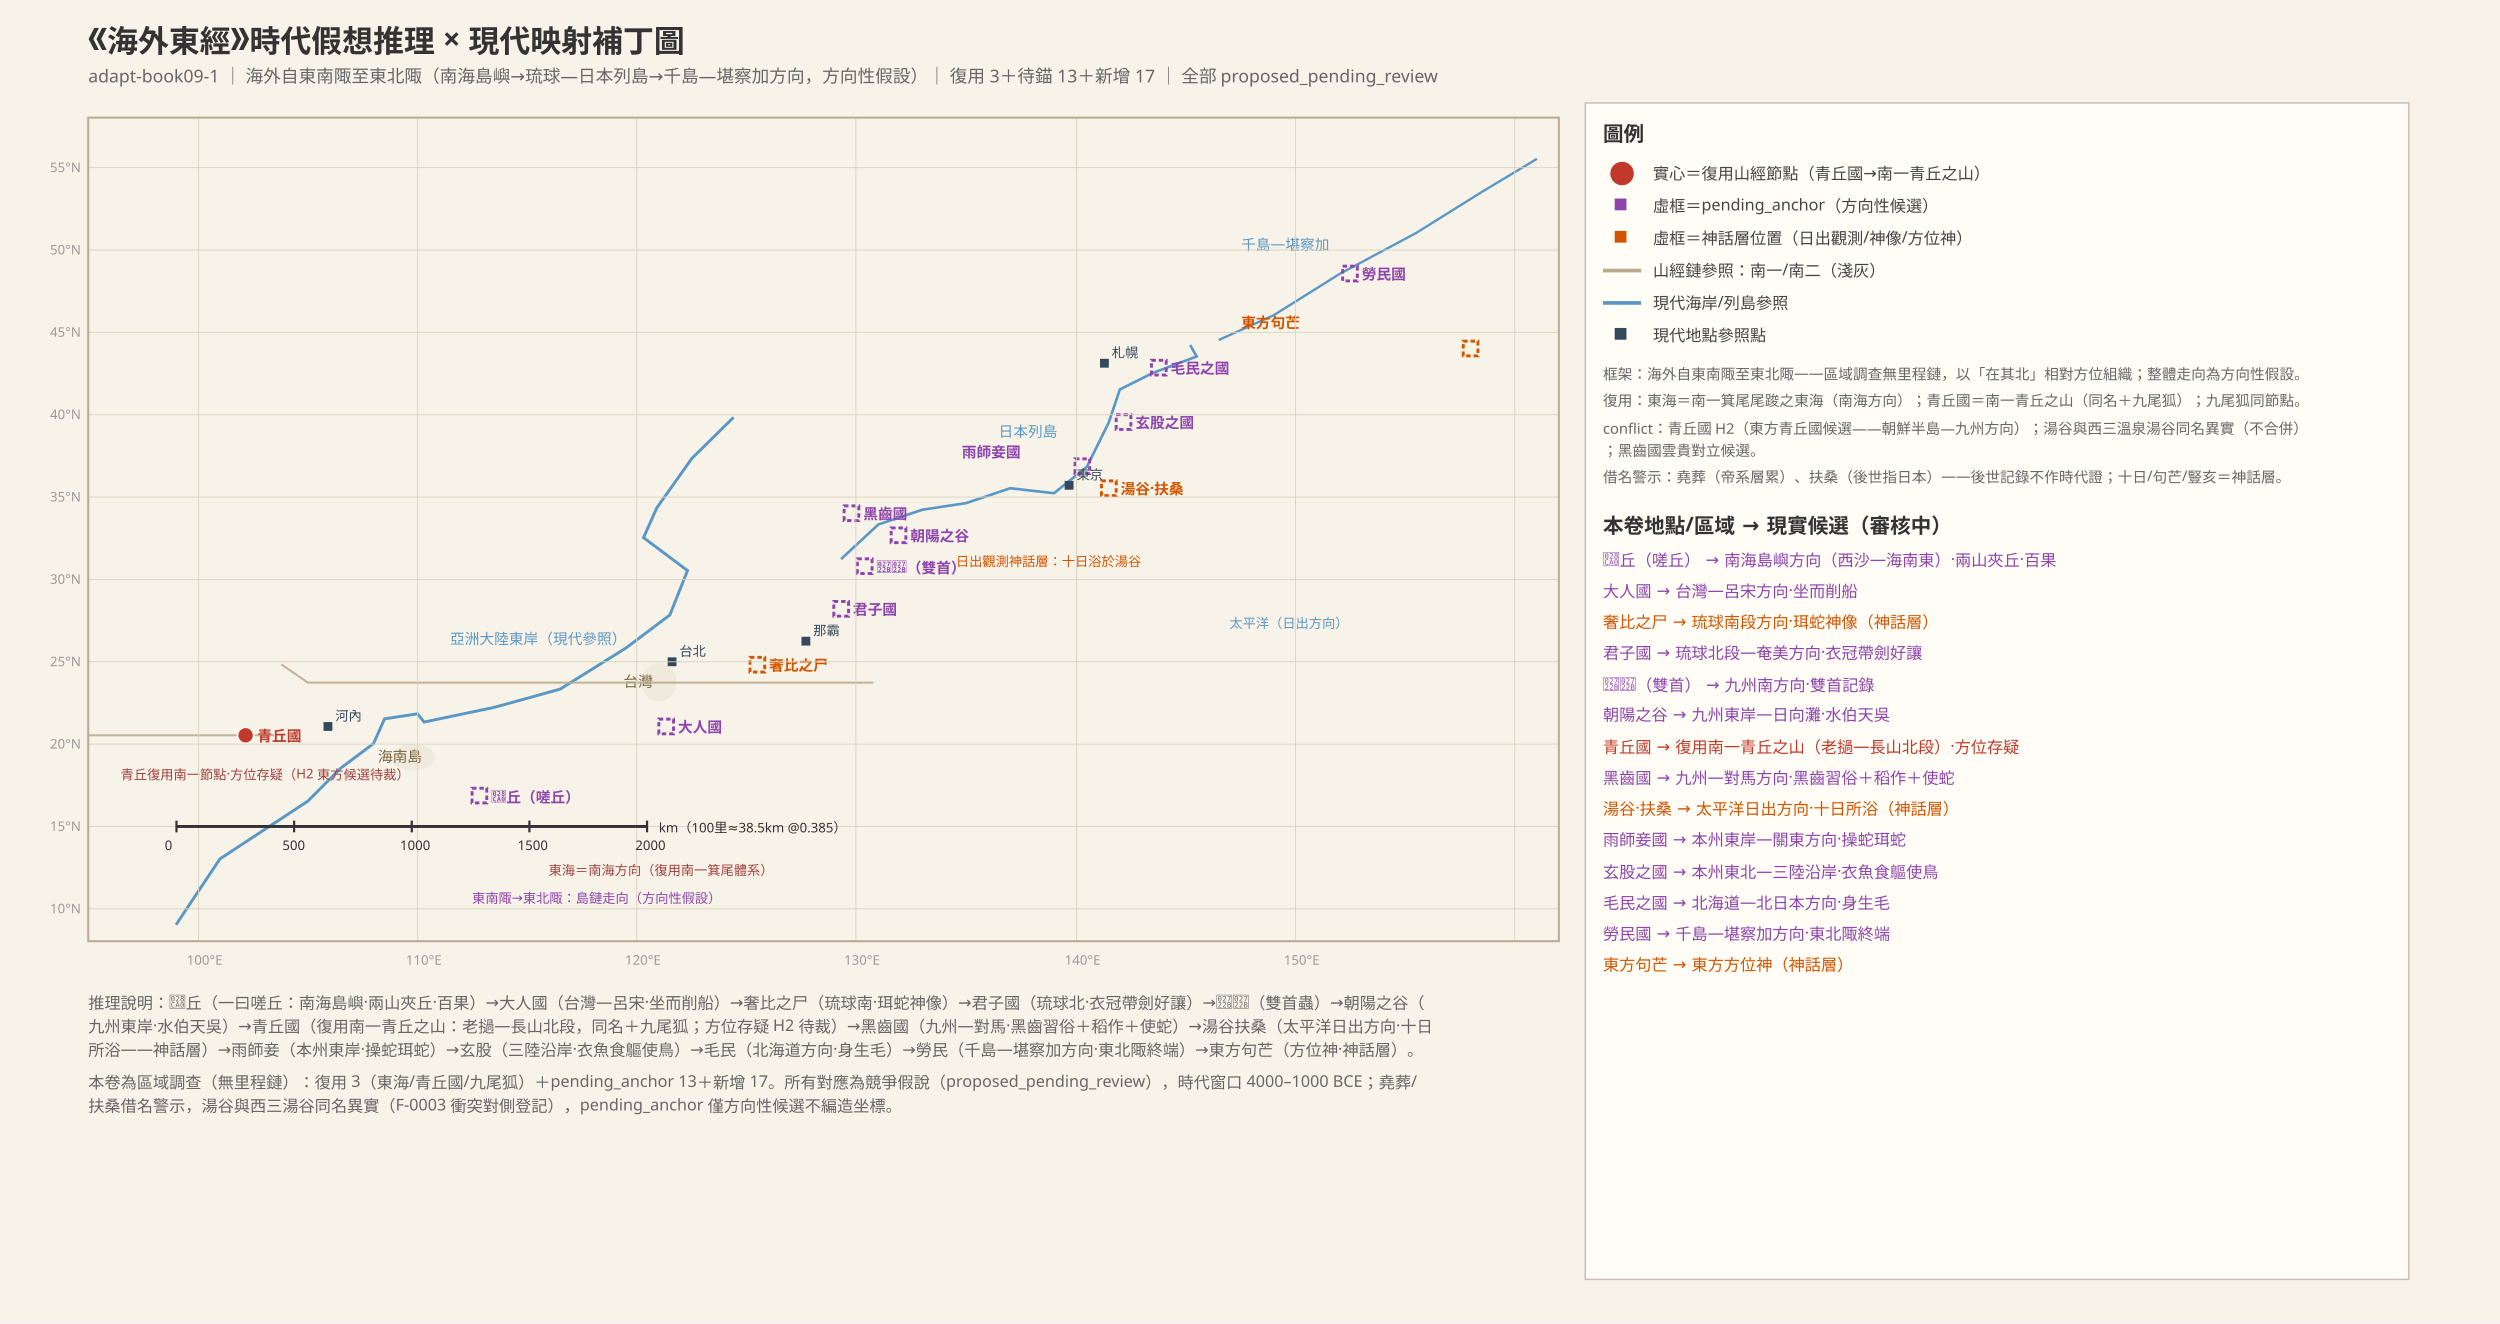
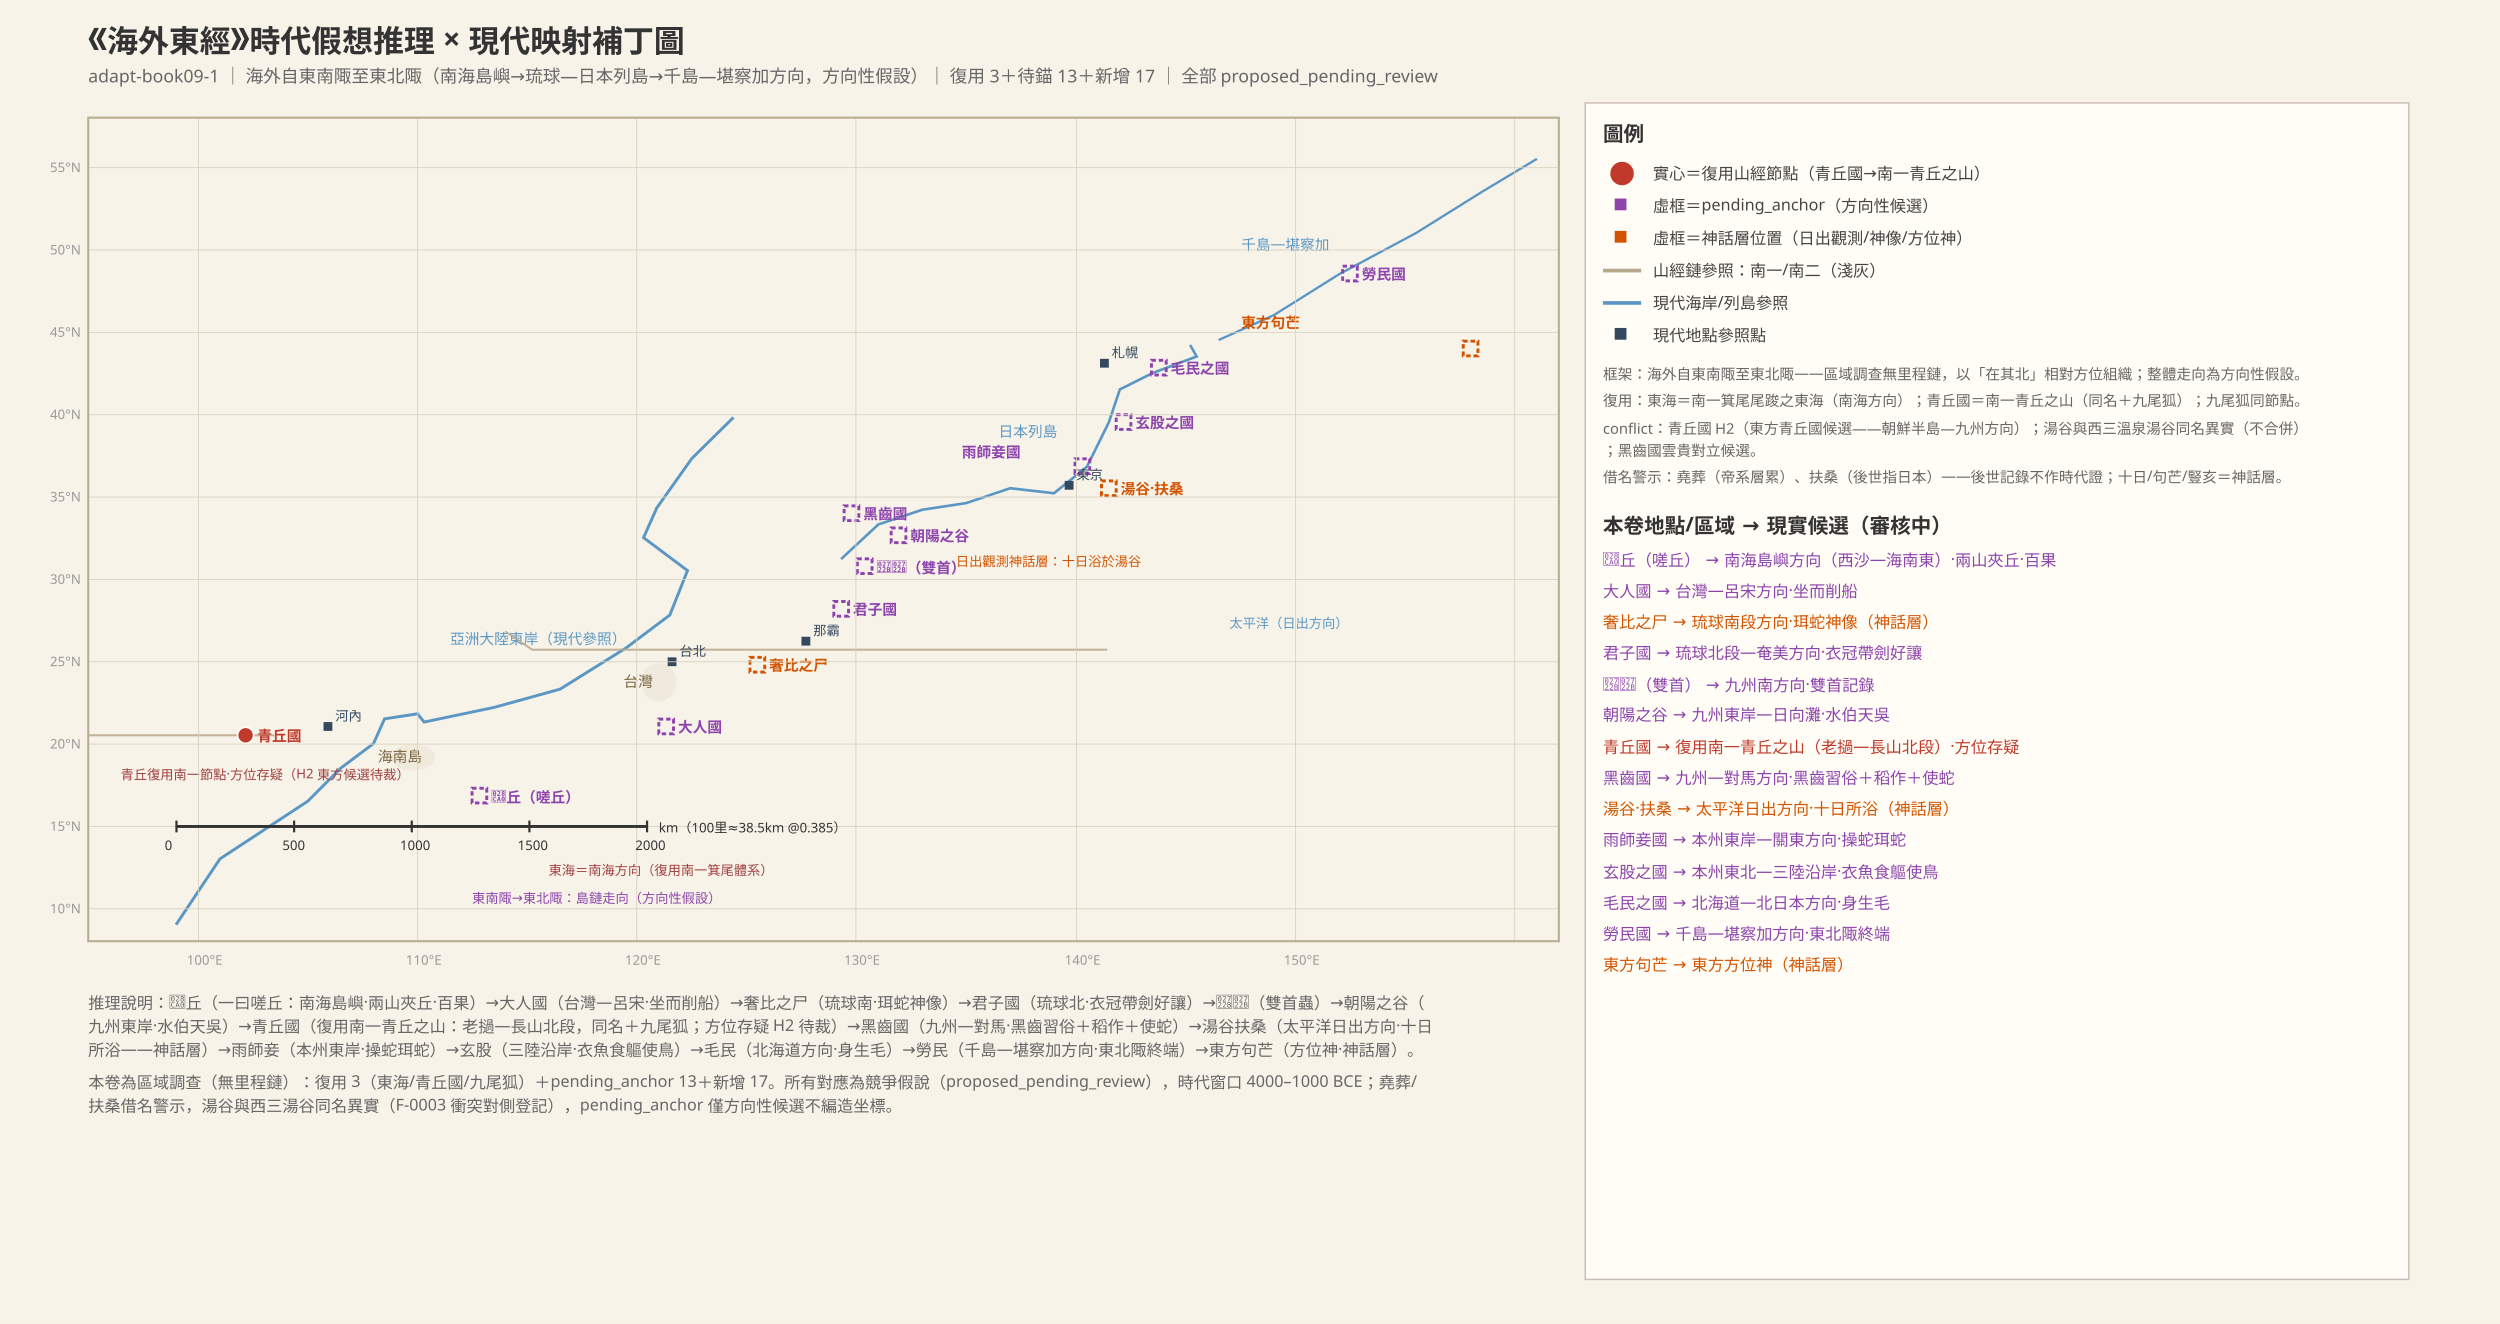
<svg xmlns="http://www.w3.org/2000/svg" width="1700" height="900" font-family="PingFang SC, Hiragino Sans GB, Microsoft YaHei, sans-serif">
  <rect width="1700" height="900" fill="#f7f3e8" />
  <clipPath id="mapclip">
    <rect x="60" y="80" width="1000" height="560" />
  </clipPath>
  <defs>
    <clipPath id="mapclip">
      <rect x="60" y="80" width="1000" height="560" />
    </clipPath>
    <pattern id="sand" width="8" height="8" patternUnits="userSpaceOnUse">
      <rect width="8" height="8" fill="#efe3c0" />
      <circle cx="2" cy="2" r="0.8" fill="#d6b96a" />
      <circle cx="6" cy="6" r="0.8" fill="#d6b96a" />
    </pattern>
  </defs>
  <text x="60" y="34" font-size="21" font-weight="bold" fill="#333">《海外東經》時代假想推理 × 現代映射補丁圖</text>
  <text x="60" y="56" font-size="12" fill="#666">adapt-book09-1 ｜ 海外自東南陬至東北陬（南海島嶼→琉球—日本列島→千島—堪察加方向，方向性假設）｜ 復用 3＋待錨 13＋新增 17 ｜ 全部 proposed_pending_review</text>
  <g clip-path="url(#mapclip)">
    <polyline points="119.7,628.8 149.6,584.0 209.3,544.8 231.6,522.4 254.0,505.6 261.5,488.8 283.9,485.4 288.4,491.0 336.1,481.0 380.9,468.6 425.7,440.6 455.5,418.2 467.5,388.0 437.6,365.6 446.6,345.4 470.4,311.8 498.8,283.8" fill="none" stroke="#5b97c4" stroke-width="2.0" />
    <text x="306" y="438" font-size="10" fill="#5b97c4">亞洲大陸東岸（現代參照）</text>
    <polyline points="571.9,380.2 597.3,356.6 627.2,346.6 657.0,342.1 686.9,332.0 716.7,335.4 739.1,317.4 754.0,287.2 761.5,264.8 783.9,253.6 813.7,242.4 809.3,234.6" fill="none" stroke="#5b97c4" stroke-width="1.8" />
    <text x="679" y="297" font-size="10" fill="#5b97c4">日本列島</text>
    <polyline points="828.7,231.2 866.0,214.4 910.7,186.4 963.0,158.4 1007.8,130.4 1045.1,108.0" fill="none" stroke="#5b97c4" stroke-width="1.6" />
    <text x="844" y="170" font-size="10" fill="#5b97c4">千島—堪察加</text>
    <ellipse cx="448" cy="464" rx="12" ry="13" fill="#e2d9c8" opacity="0.35" />
    <text x="424" y="467" font-size="10" fill="#7a6540">台灣</text>
    <ellipse cx="281" cy="515" rx="15" ry="9" fill="#e2d9c8" opacity="0.35" />
    <text x="257" y="518" font-size="10" fill="#7a6540">海南島</text>
    <polyline points="37.6,500.0 54.2,500.0 75.1,500.0 95.5,500.0 112.1,500.0 134.0,500.0 150.6,500.0 167.2,500.0 186.4,500.0" fill="none" stroke="#b7a98c" stroke-width="1.4" opacity="0.85" />
-     <polyline points="191.3,451.8 209.4,464.2 228.8,464.2 248.7,464.2 269.7,464.2 292.5,464.2 320.9,464.2 349.4,464.2 377.8,464.2 406.3,464.2 434.6,464.2 463.1,464.2 485.8,464.2 508.7,464.2 537.0,464.2 565.5,464.2 593.9,464.2" fill="none" stroke="#b7a98c" stroke-width="1.4" opacity="0.85" />
+     <polyline points="343.6,429.4 361.9,441.8 381.6,441.8 401.9,441.8 423.3,441.8 446.4,441.8 475.4,441.8 504.3,441.8 533.1,441.8 562.1,441.8 591.0,441.8 620.0,441.8 643.1,441.8 666.3,441.8 695.2,441.8 724.0,441.8 753.0,441.8" fill="none" stroke="#b7a98c" stroke-width="1.4" opacity="0.85" />
    <text x="373" y="595" font-size="9" fill="#a04040">東海＝南海方向（復用南一箕尾體系）</text>
    <text x="82" y="530" font-size="9" fill="#a04040">青丘復用南一節點·方位存疑（H2 東方候選待裁）</text>
    <text x="650" y="385" font-size="9" fill="#d35400">日出觀測神話層：十日浴於湯谷</text>
    <text x="321" y="614" font-size="9" fill="#8e44ad">東南陬→東北陬：島鏈走向（方向性假設）</text>
    <text x="836" y="427" font-size="9" fill="#5b97c4">太平洋（日出方向）</text>
    <rect x="321" y="536" width="10" height="10" fill="none" stroke="#8e44ad" stroke-width="2" stroke-dasharray="3 2" />
    <text x="334" y="545" font-size="10" font-weight="bold" fill="#8e44ad">𨲠丘（嗟丘）</text>
    <rect x="448" y="489" width="10" height="10" fill="none" stroke="#8e44ad" stroke-width="2" stroke-dasharray="3 2" />
    <text x="461" y="498" font-size="10" font-weight="bold" fill="#8e44ad">大人國</text>
    <rect x="510" y="447" width="10" height="10" fill="none" stroke="#d35400" stroke-width="2" stroke-dasharray="3 2" />
    <text x="523" y="456" font-size="10" font-weight="bold" fill="#d35400">奢比之尸</text>
    <rect x="567" y="409" width="10" height="10" fill="none" stroke="#8e44ad" stroke-width="2" stroke-dasharray="3 2" />
    <text x="580" y="418" font-size="10" font-weight="bold" fill="#8e44ad">君子國</text>
    <rect x="583" y="380" width="10" height="10" fill="none" stroke="#8e44ad" stroke-width="2" stroke-dasharray="3 2" />
    <text x="596" y="389" font-size="10" font-weight="bold" fill="#8e44ad">𧈫𧈫（雙首）</text>
    <rect x="606" y="359" width="10" height="10" fill="none" stroke="#8e44ad" stroke-width="2" stroke-dasharray="3 2" />
    <text x="619" y="368" font-size="10" font-weight="bold" fill="#8e44ad">朝陽之谷</text>
    <circle cx="167" cy="500" r="5.5" fill="#c0392b" stroke="#fff" stroke-width="1.2" />
    <text x="175" y="504" font-size="10" font-weight="bold" fill="#c0392b">青丘國</text>
    <rect x="574" y="344" width="10" height="10" fill="none" stroke="#8e44ad" stroke-width="2" stroke-dasharray="3 2" />
    <text x="587" y="353" font-size="10" font-weight="bold" fill="#8e44ad">黑齒國</text>
    <rect x="749" y="327" width="10" height="10" fill="none" stroke="#d35400" stroke-width="2" stroke-dasharray="3 2" />
    <text x="762" y="336" font-size="10" font-weight="bold" fill="#d35400">湯谷·扶桑</text>
    <rect x="731" y="312" width="10" height="10" fill="none" stroke="#8e44ad" stroke-width="2" stroke-dasharray="3 2" />
    <text x="654" y="311" font-size="10" font-weight="bold" fill="#8e44ad">雨師妾國</text>
    <rect x="759" y="282" width="10" height="10" fill="none" stroke="#8e44ad" stroke-width="2" stroke-dasharray="3 2" />
    <text x="772" y="291" font-size="10" font-weight="bold" fill="#8e44ad">玄股之國</text>
    <rect x="783" y="245" width="10" height="10" fill="none" stroke="#8e44ad" stroke-width="2" stroke-dasharray="3 2" />
    <text x="796" y="254" font-size="10" font-weight="bold" fill="#8e44ad">毛民之國</text>
    <rect x="913" y="181" width="10" height="10" fill="none" stroke="#8e44ad" stroke-width="2" stroke-dasharray="3 2" />
    <text x="926" y="190" font-size="10" font-weight="bold" fill="#8e44ad">勞民國</text>
    <rect x="995" y="232" width="10" height="10" fill="none" stroke="#d35400" stroke-width="2" stroke-dasharray="3 2" />
    <text x="844" y="223" font-size="10" font-weight="bold" fill="#d35400">東方句芒</text>
    <rect x="220" y="491" width="6" height="6" fill="#34495e" />
    <text x="228" y="490" font-size="9" fill="#34495e">河內</text>
    <rect x="454" y="447" width="6" height="6" fill="#34495e" />
    <text x="462" y="446" font-size="9" fill="#34495e">台北</text>
    <rect x="545" y="433" width="6" height="6" fill="#34495e" />
    <text x="553" y="432" font-size="9" fill="#34495e">那霸</text>
    <rect x="724" y="327" width="6" height="6" fill="#34495e" />
    <text x="732" y="326" font-size="9" fill="#34495e">東京</text>
    <rect x="748" y="244" width="6" height="6" fill="#34495e" />
    <text x="756" y="243" font-size="9" fill="#34495e">札幌</text>
  </g>
  <line x1="135" y1="640" x2="135" y2="80" stroke="#d9d2c0" stroke-width="0.6" />
  <text x="127" y="656" font-size="9" fill="#999">100°E</text>
  <line x1="284" y1="640" x2="284" y2="80" stroke="#d9d2c0" stroke-width="0.6" />
  <text x="276" y="656" font-size="9" fill="#999">110°E</text>
  <line x1="433" y1="640" x2="433" y2="80" stroke="#d9d2c0" stroke-width="0.6" />
  <text x="425" y="656" font-size="9" fill="#999">120°E</text>
  <line x1="582" y1="640" x2="582" y2="80" stroke="#d9d2c0" stroke-width="0.6" />
  <text x="574" y="656" font-size="9" fill="#999">130°E</text>
  <line x1="732" y1="640" x2="732" y2="80" stroke="#d9d2c0" stroke-width="0.6" />
  <text x="724" y="656" font-size="9" fill="#999">140°E</text>
  <line x1="881" y1="640" x2="881" y2="80" stroke="#d9d2c0" stroke-width="0.6" />
  <text x="873" y="656" font-size="9" fill="#999">150°E</text>
  <line x1="1030" y1="640" x2="1030" y2="80" stroke="#d9d2c0" stroke-width="0.6" />
  <line x1="60" y1="618" x2="1060" y2="618" stroke="#d9d2c0" stroke-width="0.6" />
  <text x="34" y="621" font-size="9" fill="#999">10°N</text>
  <line x1="60" y1="562" x2="1060" y2="562" stroke="#d9d2c0" stroke-width="0.6" />
  <text x="34" y="565" font-size="9" fill="#999">15°N</text>
  <line x1="60" y1="506" x2="1060" y2="506" stroke="#d9d2c0" stroke-width="0.6" />
  <text x="34" y="509" font-size="9" fill="#999">20°N</text>
  <line x1="60" y1="450" x2="1060" y2="450" stroke="#d9d2c0" stroke-width="0.6" />
  <text x="34" y="453" font-size="9" fill="#999">25°N</text>
  <line x1="60" y1="394" x2="1060" y2="394" stroke="#d9d2c0" stroke-width="0.6" />
  <text x="34" y="397" font-size="9" fill="#999">30°N</text>
  <line x1="60" y1="338" x2="1060" y2="338" stroke="#d9d2c0" stroke-width="0.6" />
  <text x="34" y="341" font-size="9" fill="#999">35°N</text>
  <line x1="60" y1="282" x2="1060" y2="282" stroke="#d9d2c0" stroke-width="0.6" />
  <text x="34" y="285" font-size="9" fill="#999">40°N</text>
  <line x1="60" y1="226" x2="1060" y2="226" stroke="#d9d2c0" stroke-width="0.6" />
  <text x="34" y="229" font-size="9" fill="#999">45°N</text>
  <line x1="60" y1="170" x2="1060" y2="170" stroke="#d9d2c0" stroke-width="0.6" />
  <text x="34" y="173" font-size="9" fill="#999">50°N</text>
  <line x1="60" y1="114" x2="1060" y2="114" stroke="#d9d2c0" stroke-width="0.6" />
  <text x="34" y="117" font-size="9" fill="#999">55°N</text>
  <rect x="60" y="80" width="1000" height="560" fill="none" stroke="#b8ad92" stroke-width="1.4" />
  <line x1="120" y1="562" x2="440" y2="562" stroke="#333" stroke-width="2" />
  <line x1="120" y1="558" x2="120" y2="566" stroke="#333" stroke-width="1.5" />
  <text x="112" y="578" font-size="9" fill="#333">0</text>
  <line x1="200" y1="558" x2="200" y2="566" stroke="#333" stroke-width="1.5" />
  <text x="192" y="578" font-size="9" fill="#333">500</text>
  <line x1="280" y1="558" x2="280" y2="566" stroke="#333" stroke-width="1.5" />
  <text x="272" y="578" font-size="9" fill="#333">1000</text>
  <line x1="360" y1="558" x2="360" y2="566" stroke="#333" stroke-width="1.5" />
  <text x="352" y="578" font-size="9" fill="#333">1500</text>
  <line x1="440" y1="558" x2="440" y2="566" stroke="#333" stroke-width="1.5" />
  <text x="432" y="578" font-size="9" fill="#333">2000</text>
  <text x="448" y="566" font-size="9" fill="#333">km（100里≈38.5km @0.385）</text>
  <rect x="1078" y="70" width="560" height="800" fill="#fffdf5" stroke="#cbb" />
  <text x="1090" y="96" font-size="14" font-weight="bold" fill="#333">圖例</text>
  <circle cx="1103" cy="118" r="8" fill="#c0392b" />
  <text x="1124" y="122" font-size="11" fill="#444">實心＝復用山經節點（青丘國→南一青丘之山）</text>
  <rect x="1098" y="135" width="8" height="8" fill="#8e44ad" />
  <text x="1124" y="144" font-size="11" fill="#444">虛框＝pending_anchor（方向性候選）</text>
  <rect x="1098" y="157" width="8" height="8" fill="#d35400" />
  <text x="1124" y="166" font-size="11" fill="#444">虛框＝神話層位置（日出觀測/神像/方位神）</text>
  <line x1="1090" y1="184" x2="1116" y2="184" stroke="#b7a98c" stroke-width="2.5" />
  <text x="1124" y="188" font-size="11" fill="#444">山經鏈參照：南一/南二（淺灰）</text>
  <line x1="1090" y1="206" x2="1116" y2="206" stroke="#5b97c4" stroke-width="2.5" />
  <text x="1124" y="210" font-size="11" fill="#444">現代海岸/列島參照</text>
  <rect x="1098" y="223" width="8" height="8" fill="#34495e" />
  <text x="1124" y="232" font-size="11" fill="#444">現代地點參照點</text>
  <text x="1090" y="258" font-size="10" fill="#666">框架：海外自東南陬至東北陬——區域調查無里程鏈，以「在其北」相對方位組織；整體走向為方向性假設。</text>
  <text x="1090" y="276" font-size="10" fill="#666">復用：東海＝南一箕尾尾踆之東海（南海方向）；青丘國＝南一青丘之山（同名＋九尾狐）；九尾狐同節點。</text>
  <text x="1090" y="295" font-size="10" fill="#666">conflict：青丘國 H2（東方青丘國候選——朝鮮半島—九州方向）；湯谷與西三溫泉湯谷同名異實（不合併）</text>
  <text x="1090" y="310" font-size="10" fill="#666">；黑齒國雲貴對立候選。</text>
  <text x="1090" y="328" font-size="10" fill="#666">借名警示：堯葬（帝系層累）、扶桑（後世指日本）——後世記錄不作時代證；十日/句芒/豎亥＝神話層。</text>
  <text x="1090" y="362.5" font-size="14" font-weight="bold" fill="#333">本卷地點/區域 → 現實候選（審核中）</text>
  <text x="1090" y="384" font-size="11" fill="#8e44ad">𨲠丘（嗟丘） → 南海島嶼方向（西沙—海南東）·兩山夾丘·百果</text>
  <text x="1090" y="406" font-size="11" fill="#8e44ad">大人國 → 台灣—呂宋方向·坐而削船</text>
  <text x="1090" y="427" font-size="11" fill="#d35400">奢比之尸 → 琉球南段方向·珥蛇神像（神話層）</text>
  <text x="1090" y="448" font-size="11" fill="#8e44ad">君子國 → 琉球北段—奄美方向·衣冠帶劍好讓</text>
  <text x="1090" y="469" font-size="11" fill="#8e44ad">𧈫𧈫（雙首） → 九州南方向·雙首記錄</text>
  <text x="1090" y="490" font-size="11" fill="#8e44ad">朝陽之谷 → 九州東岸—日向灘·水伯天吳</text>
  <text x="1090" y="512" font-size="11" fill="#c0392b">青丘國 → 復用南一青丘之山（老撾—長山北段）·方位存疑</text>
  <text x="1090" y="533" font-size="11" fill="#8e44ad">黑齒國 → 九州—對馬方向·黑齒習俗＋稻作＋使蛇</text>
  <text x="1090" y="554" font-size="11" fill="#d35400">湯谷·扶桑 → 太平洋日出方向·十日所浴（神話層）</text>
  <text x="1090" y="575" font-size="11" fill="#8e44ad">雨師妾國 → 本州東岸—關東方向·操蛇珥蛇</text>
  <text x="1090" y="597" font-size="11" fill="#8e44ad">玄股之國 → 本州東北—三陸沿岸·衣魚食䳼使鳥</text>
  <text x="1090" y="618" font-size="11" fill="#8e44ad">毛民之國 → 北海道—北日本方向·身生毛</text>
  <text x="1090" y="639" font-size="11" fill="#8e44ad">勞民國 → 千島—堪察加方向·東北陬終端</text>
  <text x="1090" y="660" font-size="11" fill="#d35400">東方句芒 → 東方方位神（神話層）</text>
  <text x="60" y="686" font-size="11" fill="#666">推理說明：𨲠丘（一曰嗟丘：南海島嶼·兩山夾丘·百果）→大人國（台灣—呂宋·坐而削船）→奢比之尸（琉球南·珥蛇神像）→君子國（琉球北·衣冠帶劍好讓）→𧈫𧈫（雙首蟲）→朝陽之谷（</text>
  <text x="60" y="702" font-size="11" fill="#666">九州東岸·水伯天吳）→青丘國（復用南一青丘之山：老撾—長山北段，同名＋九尾狐；方位存疑 H2 待裁）→黑齒國（九州—對馬·黑齒習俗＋稻作＋使蛇）→湯谷扶桑（太平洋日出方向·十日</text>
  <text x="60" y="718" font-size="11" fill="#666">所浴——神話層）→雨師妾（本州東岸·操蛇珥蛇）→玄股（三陸沿岸·衣魚食䳼使鳥）→毛民（北海道方向·身生毛）→勞民（千島—堪察加方向·東北陬終端）→東方句芒（方位神·神話層）。</text>
  <text x="60" y="740" font-size="11" fill="#666">本卷為區域調查（無里程鏈）：復用 3（東海/青丘國/九尾狐）＋pending_anchor 13＋新增 17。所有對應為競爭假說（proposed_pending_review），時代窗口 4000–1000 BCE；堯葬/</text>
  <text x="60" y="756" font-size="11" fill="#666">扶桑借名警示，湯谷與西三湯谷同名異實（F-0003 衝突對側登記），pending_anchor 僅方向性候選不編造坐標。</text>
</svg>
